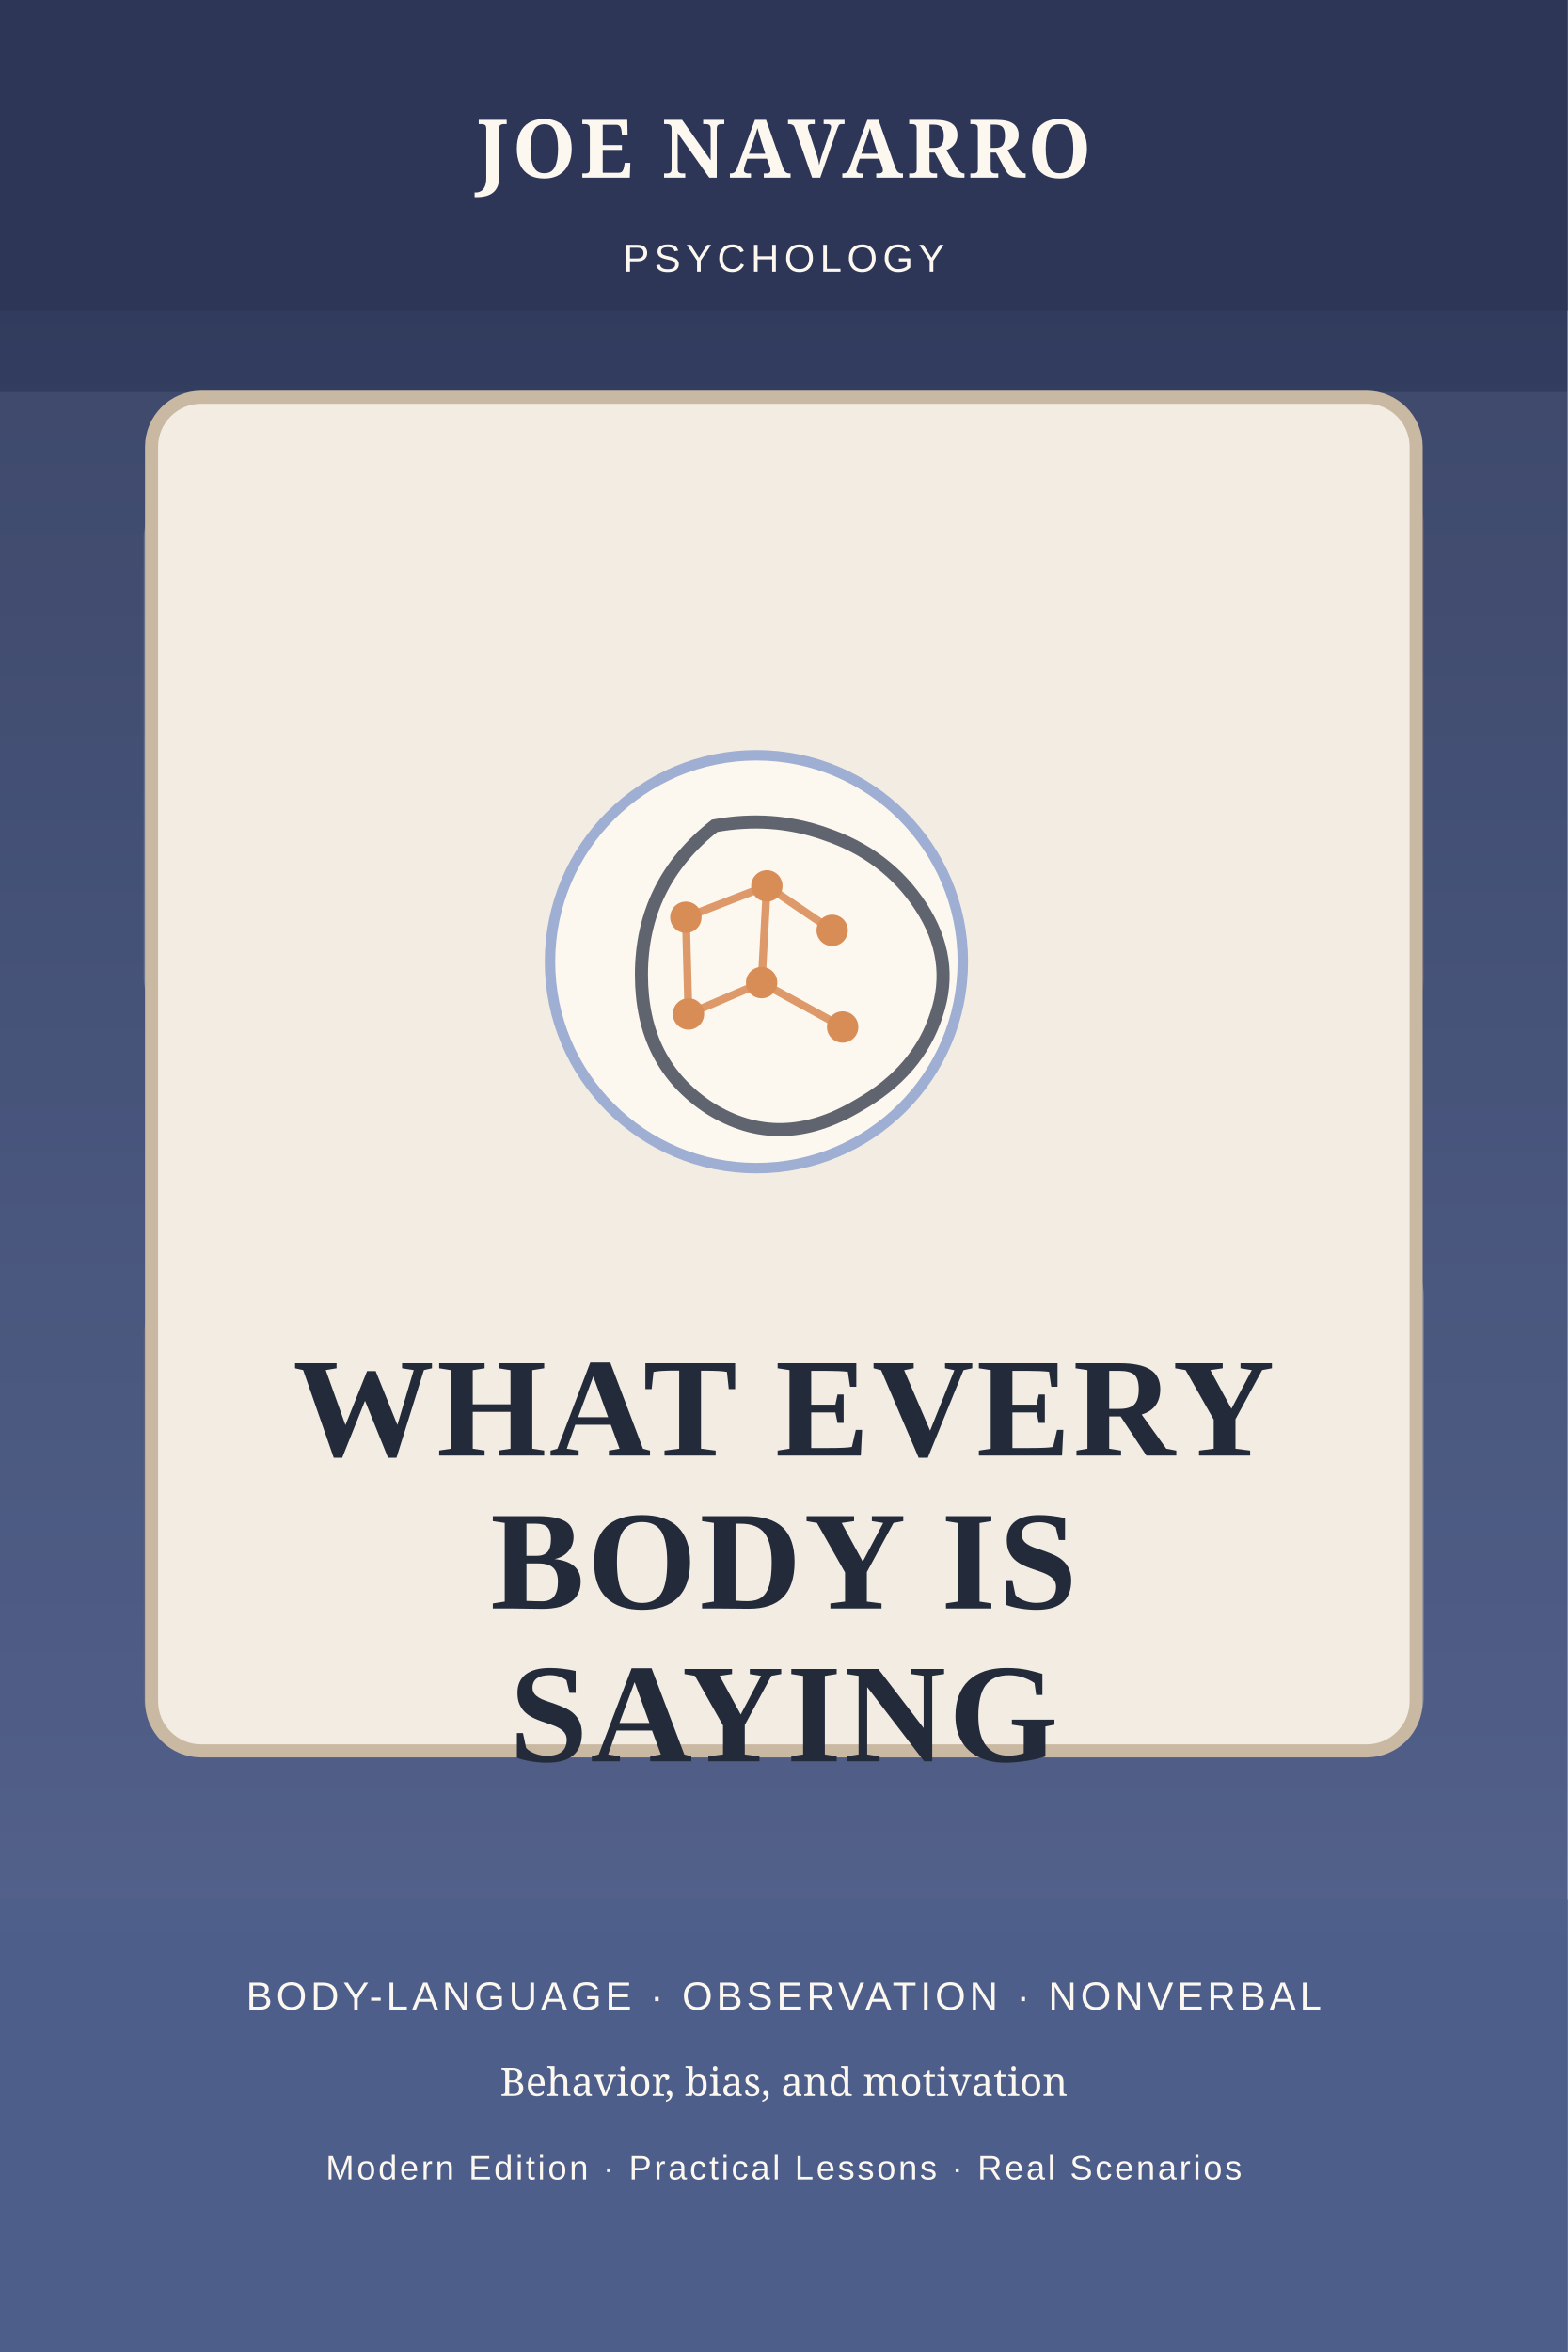
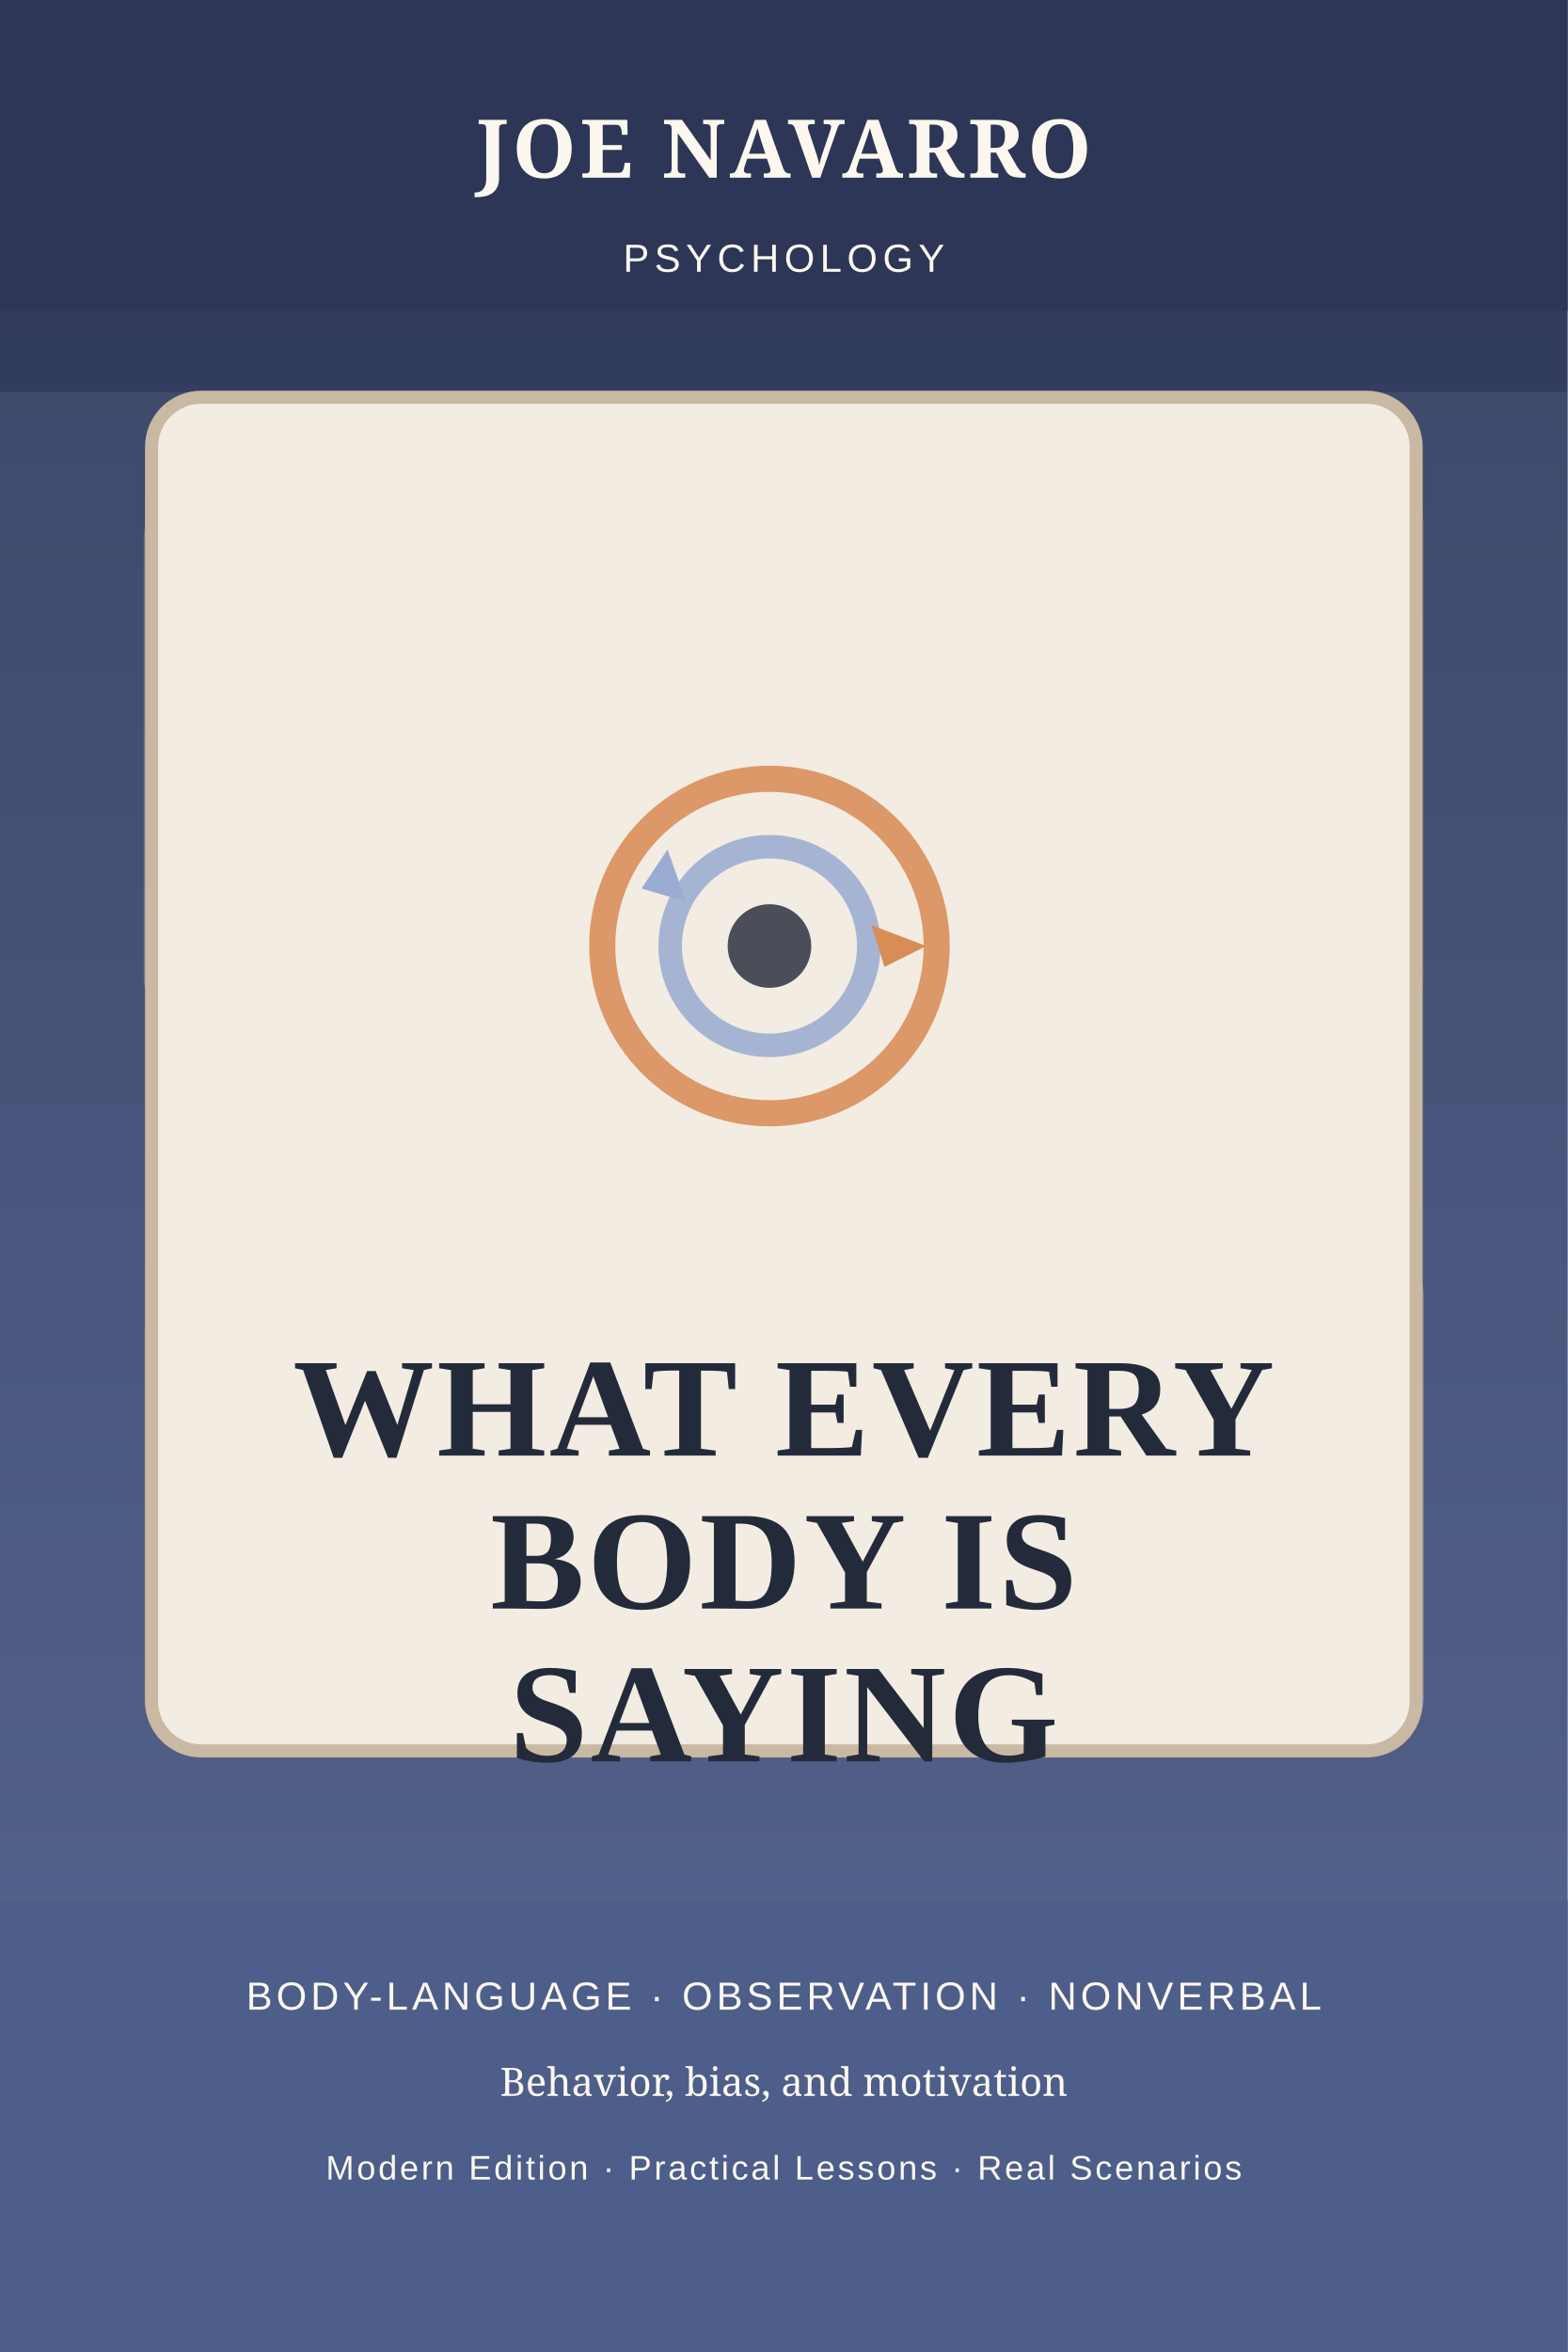
<svg xmlns="http://www.w3.org/2000/svg" width="1200" height="1800" viewBox="0 0 1200 1800" fill="none" role="img" aria-labelledby="title desc">
  <defs>
    <linearGradient id="g1624117100" x1="0" y1="0" x2="0" y2="1800" gradientUnits="userSpaceOnUse">
      <stop offset="0%" stop-color="#2D3656" />
      <stop offset="100%" stop-color="#4E5E8A" />
    </linearGradient>
  </defs>
  <rect width="1200" height="1800" fill="url(#g1624117100)" />
  <rect x="0" y="300" width="1200" height="1180" fill="#9AACD2" opacity="0.12" />
  <rect x="110" y="370" width="420" height="420" rx="42" fill="#FDF8EF" opacity="0.2" />
  <rect x="670" y="360" width="420" height="430" rx="42" fill="#D88D57" opacity="0.16" />
  <rect x="110" y="980" width="420" height="360" rx="42" fill="#D88D57" opacity="0.15" />
  <rect x="670" y="950" width="420" height="390" rx="42" fill="#FDF8EF" opacity="0.2" />
  <rect x="116" y="304" width="968" height="1036" rx="38" fill="#F3ECE2" stroke="#C9B8A2" stroke-width="10" />
-   <g transform="translate(399 556)">
-     <circle cx="180" cy="180" r="158" fill="#FDF8EF" opacity="0.95" stroke="#9AACD2" stroke-width="8" />
-     <path d="M148 76 Q92 120 92 190 Q92 258 144 292 Q198 326 258 290 Q304 264 318 220 Q332 178 306 138 Q280 98 232 82 Q192 68 148 76 Z" fill="none" stroke="#232B3B" stroke-width="10" opacity="0.72" />
-     <g stroke="#D88D57" stroke-width="6" opacity="0.88">
-       <line x1="126" y1="146" x2="188" y2="122" />
-       <line x1="188" y1="122" x2="238" y2="156" />
-       <line x1="188" y1="122" x2="184" y2="196" />
-       <line x1="184" y1="196" x2="246" y2="230" />
-       <line x1="126" y1="146" x2="128" y2="220" />
-       <line x1="128" y1="220" x2="184" y2="196" />
-     </g>
-     <g fill="#D88D57">
-       <circle cx="126" cy="146" r="12" />
-       <circle cx="188" cy="122" r="12" />
-       <circle cx="238" cy="156" r="12" />
-       <circle cx="184" cy="196" r="12" />
-       <circle cx="128" cy="220" r="12" />
-       <circle cx="246" cy="230" r="12" />
-     </g>
+   <g transform="translate(393 554)">
+     <circle cx="196" cy="170" r="128" fill="none" stroke="#D88D57" stroke-width="20" opacity="0.88" />
+     <circle cx="196" cy="170" r="76" fill="none" stroke="#9AACD2" stroke-width="18" opacity="0.86" />
+     <polygon points="316,170 274,154 284,186" fill="#D88D57" />
+     <polygon points="118,96 132,136 98,126" fill="#9AACD2" />
+     <circle cx="196" cy="170" r="32" fill="#232B3B" opacity="0.82" />
  </g>
  <rect x="0" y="0" width="1200" height="238" fill="#2D3656" opacity="0.93" />
  <rect x="0" y="1454" width="1200" height="346" fill="#4E5E8A" opacity="0.95" />
  <text x="600" y="136" text-anchor="middle" fill="#FDF8EF" font-family="Georgia, serif" font-size="62" font-weight="700" letter-spacing="3">JOE NAVARRO</text>
  <text x="600" y="208" text-anchor="middle" fill="#FDF8EF" font-family="'Trebuchet MS', Arial, sans-serif" font-size="30" letter-spacing="4">PSYCHOLOGY</text>
  <text x="600" y="1114" text-anchor="middle" fill="#232B3B" font-family="Georgia, 'Times New Roman', serif" font-size="108" font-weight="700" letter-spacing="2">WHAT EVERY</text>
  <text x="600" y="1231" text-anchor="middle" fill="#232B3B" font-family="Georgia, 'Times New Roman', serif" font-size="108" font-weight="700" letter-spacing="2">BODY IS</text>
  <text x="600" y="1348" text-anchor="middle" fill="#232B3B" font-family="Georgia, 'Times New Roman', serif" font-size="108" font-weight="700" letter-spacing="2">SAYING</text>
  <text x="600" y="1538" text-anchor="middle" fill="#FDF8EF" font-family="'Trebuchet MS', Arial, sans-serif" font-size="30" letter-spacing="3">BODY-LANGUAGE  ·  OBSERVATION  ·  NONVERBAL</text>
  <text x="600" y="1604" text-anchor="middle" fill="#FDF8EF" font-family="Georgia, serif" font-size="30">Behavior, bias, and motivation</text>
  <text x="600" y="1668" text-anchor="middle" fill="#FDF8EF" font-family="'Trebuchet MS', Arial, sans-serif" font-size="26" letter-spacing="2">Modern Edition · Practical Lessons · Real Scenarios</text>
</svg>
